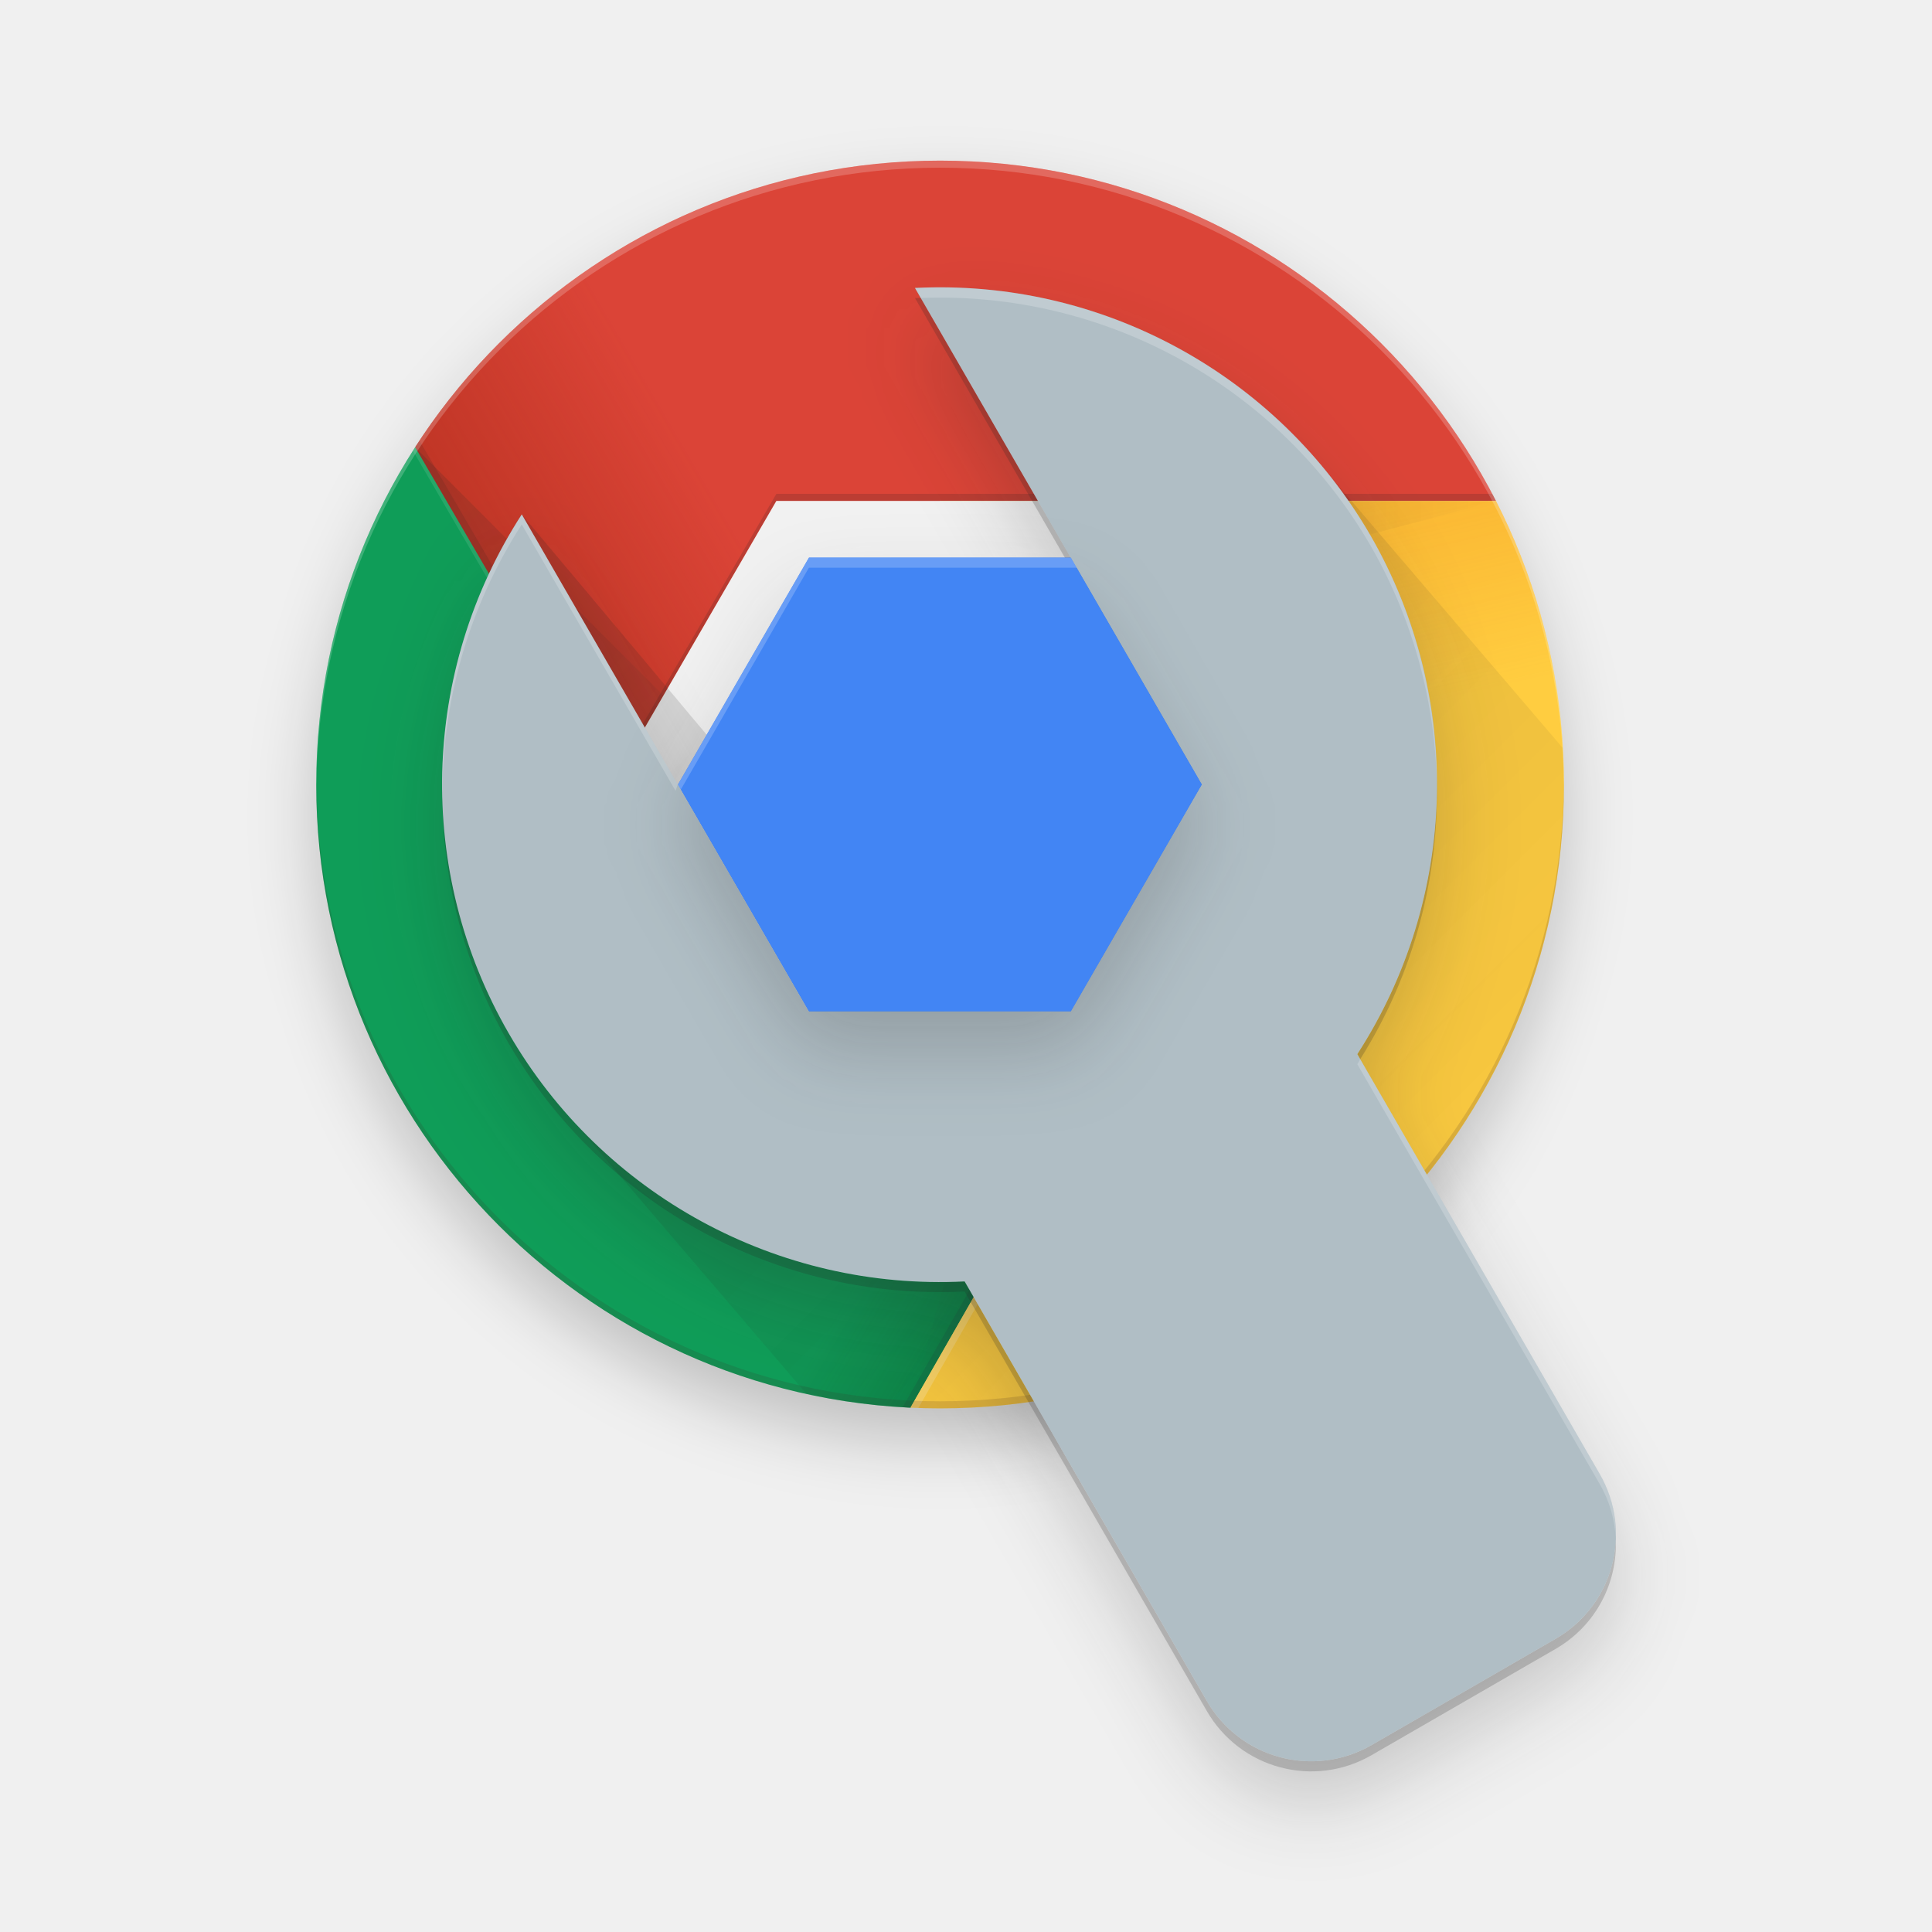
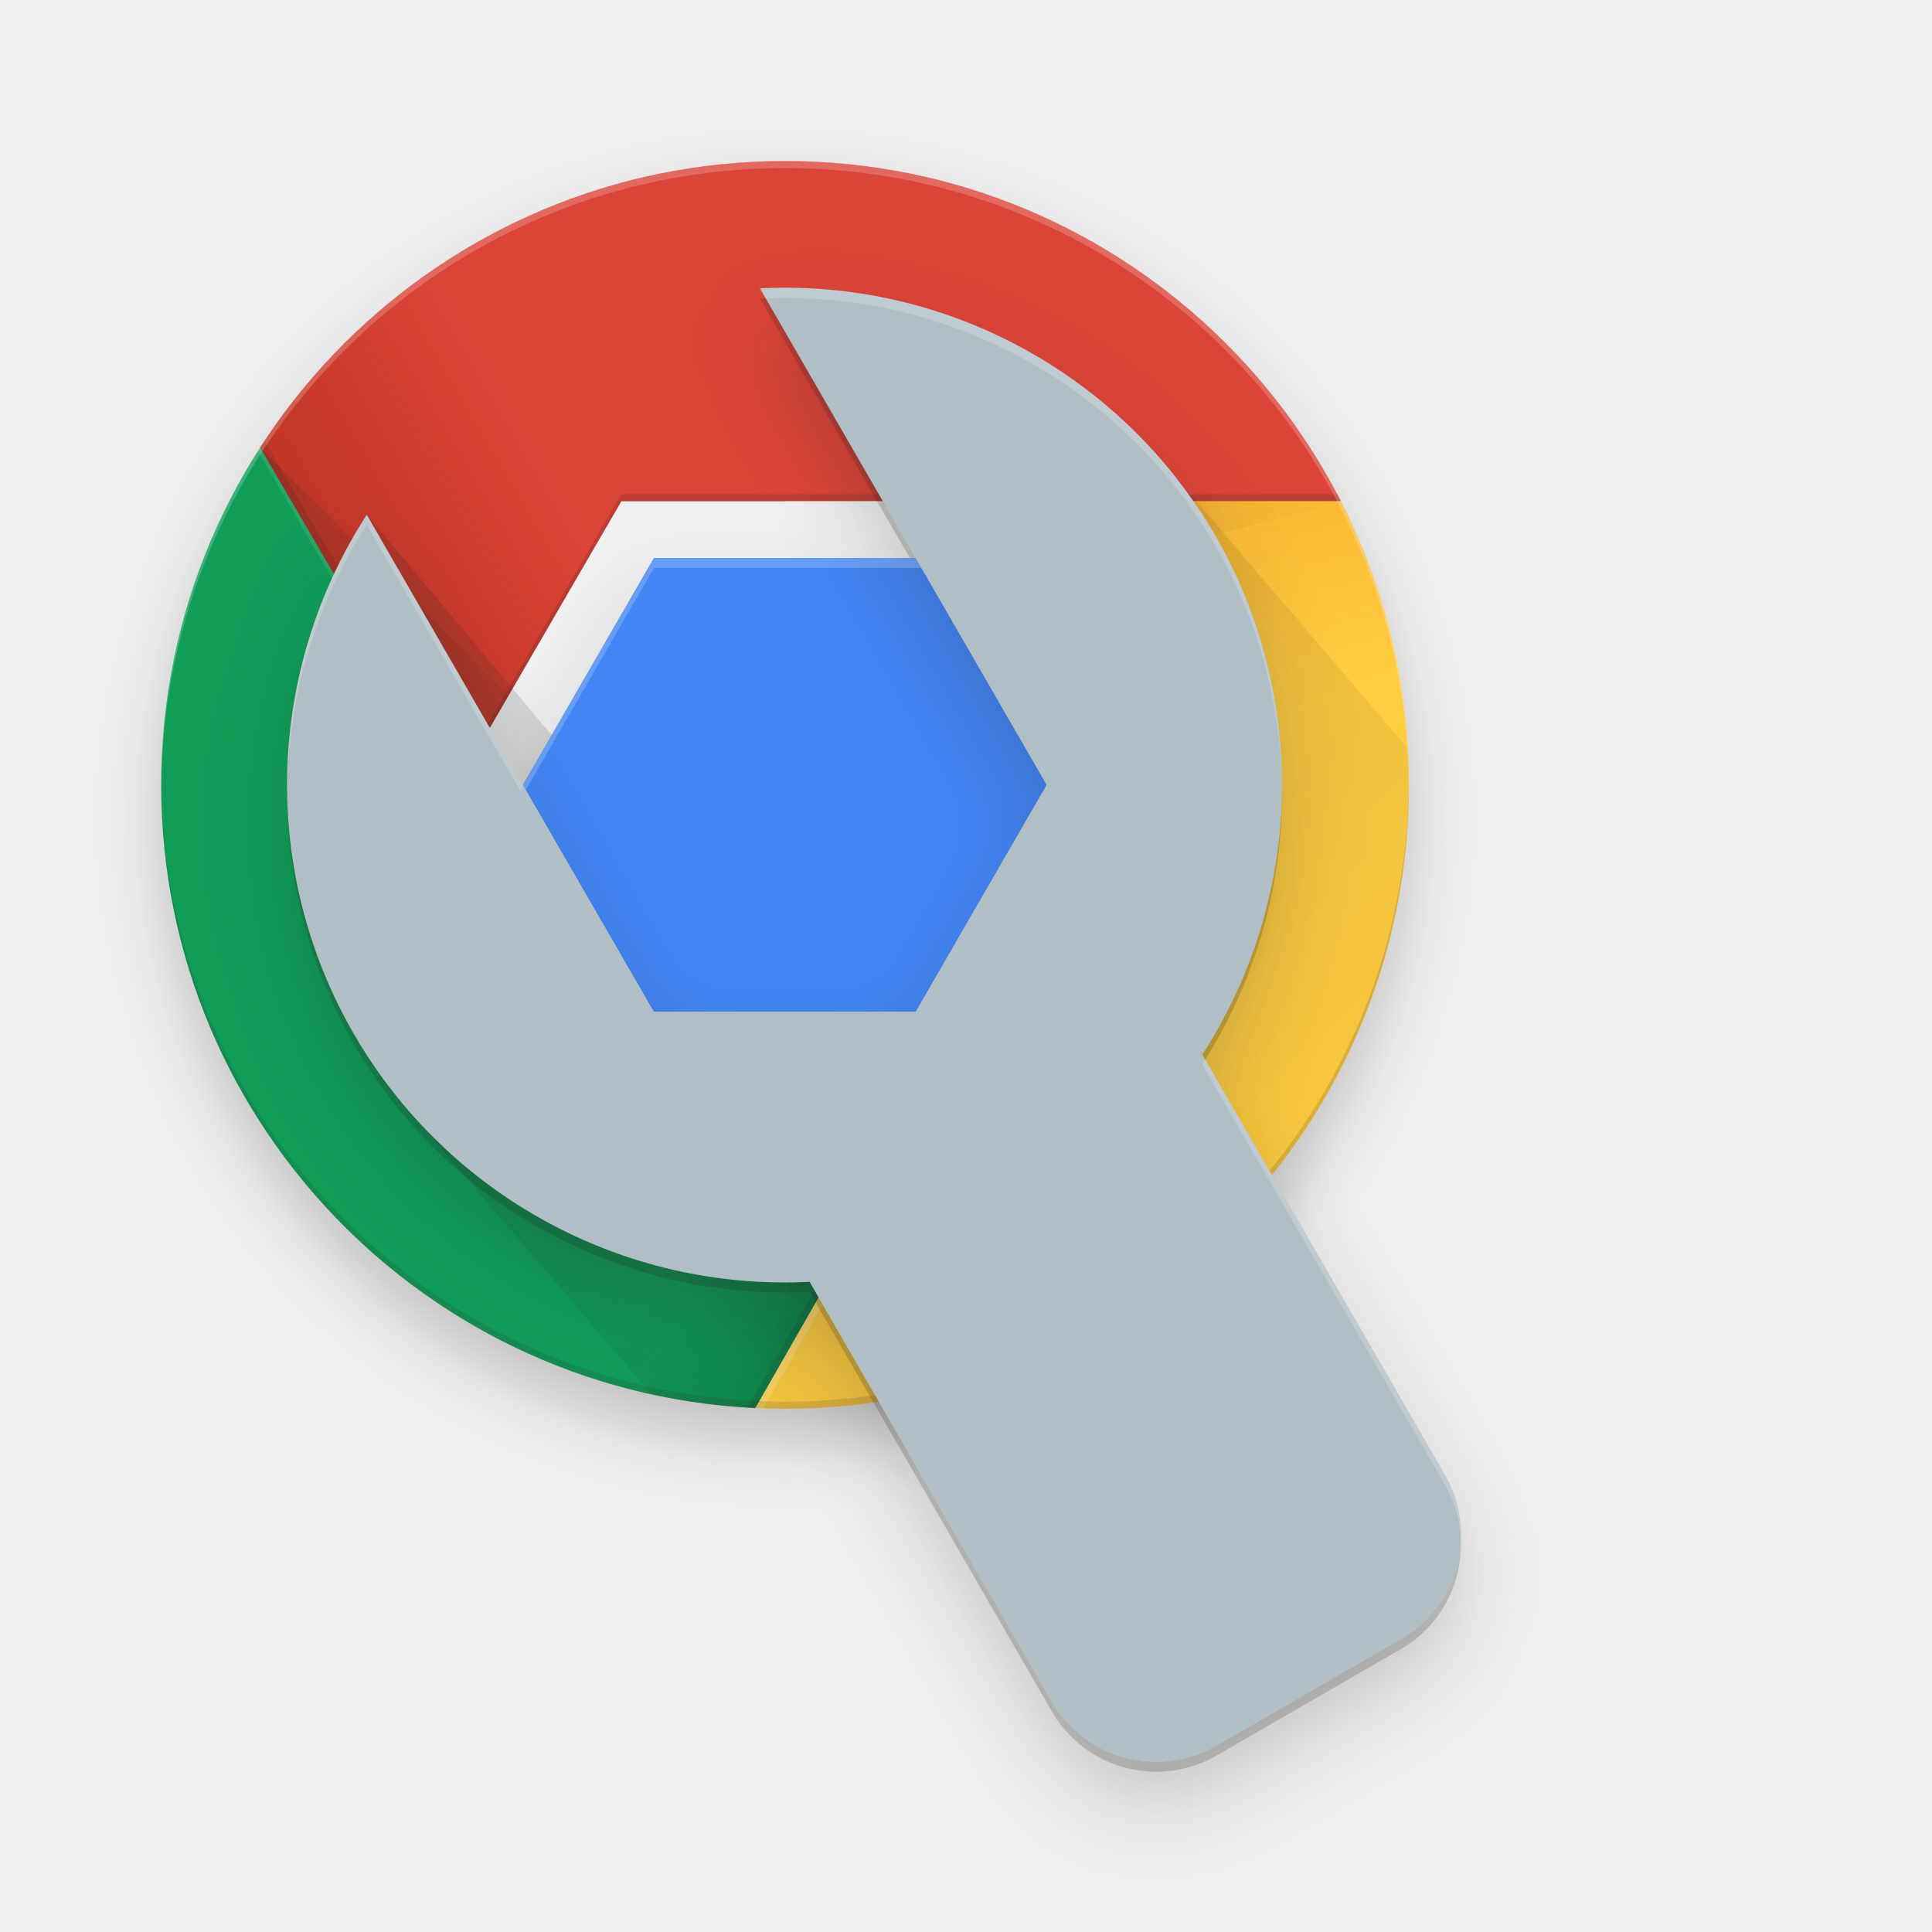
<svg xmlns="http://www.w3.org/2000/svg" xmlns:xlink="http://www.w3.org/1999/xlink" viewBox="1 1 192 192" id="svg3610" version="1.1" width="192" height="192">
  <defs id="defs3612">
    <linearGradient id="linearGradient8142">
      <stop style="stop-color:#212121;stop-opacity:0.2" offset="0" id="stop8144" />
      <stop style="stop-color:#212121;stop-opacity:0;" offset="1" id="stop8146" />
    </linearGradient>
    <circle r="88" cx="96" cy="96" id="a" />
    <linearGradient y2="44.354" x2="81.837" y1="75.021" x1="29.337" gradientUnits="userSpaceOnUse" id="linearGradient3751" xlink:href="#c" />
    <linearGradient y2="130.33" x2="52.538" y1="164.5" x1="110.87" gradientUnits="userSpaceOnUse" id="linearGradient3753" xlink:href="#d" />
    <linearGradient y2="114.13" x2="136.55" y1="49.804" x1="121.86" gradientUnits="userSpaceOnUse" id="linearGradient3755" xlink:href="#g" />
    <linearGradient y2="114.13" x2="136.55" y1="49.804" x1="121.86" gradientUnits="userSpaceOnUse" id="linearGradient3757" xlink:href="#g" />
    <linearGradient y2="44.354" x2="81.837" y1="75.021" x1="29.337" gradientUnits="userSpaceOnUse" id="linearGradient3759" xlink:href="#c" />
    <linearGradient y2="130.33" x2="52.538" y1="164.5" x1="110.87" gradientUnits="userSpaceOnUse" id="linearGradient3761" xlink:href="#d" />
    <clipPath id="b-1">
      <use y="0" x="0" style="overflow:visible" id="use3616-5" height="100%" xlink:href="#a" overflow="visible" width="100%" />
    </clipPath>
    <clipPath id="b-2">
      <use y="0" x="0" style="overflow:visible" id="use3616-0" height="100%" xlink:href="#a" overflow="visible" width="100%" />
    </clipPath>
    <filter style="color-interpolation-filters:sRGB;" id="filter6668">
      <feFlood flood-opacity="0.2" flood-color="rgb(33,33,33)" result="flood" id="feFlood6670" />
      <feComposite in="flood" in2="SourceGraphic" operator="in" result="composite1" id="feComposite6672" />
      <feGaussianBlur in="composite1" stdDeviation="4" result="blur" id="feGaussianBlur6674" />
      <feOffset dx="0" dy="4" result="offset" id="feOffset6676" />
      <feComposite in="SourceGraphic" in2="offset" operator="over" result="composite2" id="feComposite6678" />
    </filter>
    <filter style="color-interpolation-filters:sRGB;" id="filter6680" x="-0.5" y="-0.5" width="2" height="2">
      <feFlood flood-opacity="0.2" flood-color="rgb(33,33,33)" result="flood" id="feFlood6682" />
      <feComposite in="flood" in2="SourceGraphic" operator="in" result="composite1" id="feComposite6684" />
      <feGaussianBlur in="composite1" stdDeviation="4" result="blur" id="feGaussianBlur6686" />
      <feOffset dx="0" dy="4" result="offset" id="feOffset6688" />
      <feComposite in="SourceGraphic" in2="offset" operator="over" result="composite2" id="feComposite6690" />
    </filter>
    <filter id="filter7343" style="color-interpolation-filters:sRGB;">
      <feFlood id="feFlood7345" result="flood" flood-color="rgb(33,33,33)" flood-opacity="0.2" />
      <feComposite id="feComposite7347" result="composite1" operator="in" in2="SourceGraphic" in="flood" />
      <feGaussianBlur id="feGaussianBlur7349" result="blur" stdDeviation="4" in="composite1" />
      <feOffset id="feOffset7351" result="offset" dy="4" dx="0" />
      <feComposite id="feComposite7353" result="composite2" operator="over" in2="offset" in="SourceGraphic" />
    </filter>
    <filter id="filter7369" style="color-interpolation-filters:sRGB;">
      <feFlood id="feFlood7371" result="flood" flood-color="rgb(0,0,0)" flood-opacity="0.2" />
      <feComposite id="feComposite7373" result="composite1" operator="in" in2="SourceGraphic" in="flood" />
      <feGaussianBlur id="feGaussianBlur7375" result="blur" stdDeviation="4" in="composite1" />
      <feOffset id="feOffset7377" result="offset" dy="4" dx="0" />
      <feComposite id="feComposite7379" result="composite2" operator="over" in2="offset" in="SourceGraphic" />
    </filter>
-     <linearGradient xlink:href="#linearGradient8142" id="linearGradient8148" x1="28.536" y1="28.59" x2="140" y2="140" gradientUnits="userSpaceOnUse" gradientTransform="translate(18.93351,1)" />
+     <linearGradient xlink:href="#linearGradient8142" id="linearGradient8148" x1="28.536" y1="28.59" x2="140" y2="140" gradientUnits="userSpaceOnUse" />
    <filter style="color-interpolation-filters:sRGB;" id="filter8150">
      <feFlood flood-opacity="0.2" flood-color="rgb(0,0,0)" result="flood" id="feFlood8152" />
      <feComposite in="flood" in2="SourceGraphic" operator="in" result="composite1" id="feComposite8154" />
      <feGaussianBlur in="composite1" stdDeviation="4" result="blur" id="feGaussianBlur8156" />
      <feOffset dx="0" dy="4" result="offset" id="feOffset8158" />
      <feComposite in="SourceGraphic" in2="offset" operator="over" result="composite2" id="feComposite8160" />
    </filter>
  </defs>
  <clipPath id="b">
    <use y="0" x="0" style="overflow:visible" id="use3616" height="100%" xlink:href="#a" overflow="visible" width="100%" />
  </clipPath>
  <radialGradient r="84.078" gradientTransform="translate(-576,0)" cx="668.18" cy="55.948" gradientUnits="userSpaceOnUse" id="l">
    <stop id="stop3684" offset="0" stop-opacity=".2" stop-color="#3E2723" />
    <stop id="stop3686" offset="1" stop-opacity="0" stop-color="#3E2723" />
  </radialGradient>
  <radialGradient r="78.044" gradientTransform="translate(-576,0)" cx="597.88" cy="48.52" gradientUnits="userSpaceOnUse" id="p">
    <stop id="stop3705" offset="0" stop-opacity=".2" stop-color="#3E2723" />
    <stop id="stop3707" offset="1" stop-opacity="0" stop-color="#3E2723" />
  </radialGradient>
  <radialGradient r="87.87" gradientTransform="translate(-576,0)" cx="671.84" cy="96.138" gradientUnits="userSpaceOnUse" id="q">
    <stop id="stop3712" offset="0" stop-opacity=".2" stop-color="#263238" />
    <stop id="stop3714" offset="1" stop-opacity="0" stop-color="#263238" />
  </radialGradient>
+   <circle r="62" cy="79" cx="79" id="path7355" style="color:#000000;clip-rule:nonzero;display:inline;overflow:visible;visibility:visible;opacity:1;isolation:auto;mix-blend-mode:normal;color-interpolation:sRGB;color-interpolation-filters:linearRGB;solid-color:#000000;solid-opacity:1;fill:#212121;fill-opacity:0;fill-rule:evenodd;stroke:none;stroke-width:5.635;stroke-linecap:round;stroke-linejoin:round;stroke-miterlimit:4;stroke-dasharray:none;stroke-dashoffset:0;stroke-opacity:1;color-rendering:auto;image-rendering:auto;shape-rendering:auto;text-rendering:auto;enable-background:accumulate;filter:url(#filter7369)" />
+   <g transform="matrix(0.8157895,0,0,0.8157895,-1.8037,1.689856)" id="g5862" style="filter:url(#filter8150)">
+     <g transform="matrix(0.8636364,0,0,0.8636364,16.16591,11.85818)" clip-path="url(#b)" id="g3618">
+       <path d="m 21.97,8 0,108 39.39,0 34.64,-60 88,0 0,-48 z" id="path3620" style="fill:#db4437" />
+       <linearGradient id="c" y2="44.354" gradientUnits="userSpaceOnUse" y1="75.021" x2="81.837" x1="29.337">
+         <stop stop-color="#A52714" stop-opacity=".6" offset="0" id="stop3623" />
+         <stop stop-color="#A52714" stop-opacity="0" offset=".66" id="stop3625" />
+       </linearGradient>
+       <path d="m 21.97,8 0,108 39.39,0 34.64,-60 88,0 0,-48 z" id="path3627" style="fill:url(#linearGradient3751)" />
+     </g>
+     <path style="color:#000000;clip-rule:nonzero;display:inline;overflow:visible;visibility:visible;opacity:1;isolation:auto;mix-blend-mode:normal;color-interpolation:sRGB;color-interpolation-filters:linearRGB;solid-color:#000000;solid-opacity:1;fill:#3e2723;fill-opacity:0.2;fill-rule:evenodd;stroke:none;stroke-width:5.635;stroke-linecap:round;stroke-linejoin:round;stroke-miterlimit:4;stroke-dasharray:none;stroke-dashoffset:0;stroke-opacity:1;color-rendering:auto;image-rendering:auto;shape-rendering:auto;text-rendering:auto;enable-background:accumulate" d="m 79.13,59.358 -19.802,34.113 0.253,0.434 19.549,-33.683 19.945,0 19.945,0 47.764,0 -0.445,-0.864 -47.32,0 -19.945,0 z" id="path5053-6-81" />
+     <path clip-path="url(#b)" d="m 62.31,115.65 -39.83,-68.31 -0.58,1 39.54,67.8 z" transform="matrix(0.8636364,0,0,0.8636364,16.16591,11.85818)" id="path3629" style="fill:#3e2723;fill-opacity:0.15" />
+     <g transform="matrix(0.8636364,0,0,0.8636364,16.16591,11.85818)" clip-path="url(#b)" id="g3631">
+       <path d="m 8,184 83.77,0 38.88,-38.88 0,-29.12 -69.29,0 L 8,24.48 Z" id="path3633" style="fill:#0f9d58" />
+       <linearGradient id="d" y2="130.33" gradientUnits="userSpaceOnUse" y1="164.5" x2="52.538" x1="110.87">
+         <stop stop-color="#055524" stop-opacity=".4" offset="0" id="stop3636" />
+         <stop stop-color="#055524" stop-opacity="0" offset=".33" id="stop3638" />
+       </linearGradient>
+       <path d="m 8,184 83.77,0 38.88,-38.88 0,-29.12 -69.29,0 L 8,24.48 Z" id="path3640" style="fill:url(#linearGradient3753)" />
+     </g>
+     <path clip-path="url(#b)" d="m 129.84,117.33 -0.83,-0.48 -38.39,67.15 1.15,0 38.1,-66.64 z" transform="matrix(0.8636364,0,0,0.8636364,16.16591,11.85818)" id="path3642" style="fill:#263238;fill-opacity:0.15" />
+     <g transform="matrix(0.8636364,0,0,0.8636364,16.16591,11.85818)" clip-path="url(#b)" id="g3644">
+       <defs id="defs3646">
+         <path id="e" d="m 8,184 83.77,0 38.88,-38.88 0,-29.12 -69.29,0 L 8,24.48 Z" />
+       </defs>
+       <clipPath id="f">
+         <use width="100%" overflow="visible" xlink:href="#e" height="100%" id="use3650" style="overflow:visible" x="0" y="0" />
+       </clipPath>
+       <g clip-path="url(#f)" id="g3652">
+         <path d="m 96,56 34.65,60 -38.88,68 92.23,0 0,-128 z" id="path3654" style="fill:#ffcd40" />
+         <linearGradient id="g" y2="114.13" gradientUnits="userSpaceOnUse" y1="49.804" x2="136.55" x1="121.86">
+           <stop stop-color="#EA6100" stop-opacity=".3" offset="0" id="stop3657" />
+           <stop stop-color="#EA6100" stop-opacity="0" offset=".66" id="stop3659" />
+         </linearGradient>
+         <path d="m 96,56 34.65,60 -38.88,68 92.23,0 0,-128 z" id="path3661" style="fill:url(#linearGradient3755)" />
+       </g>
+     </g>
+     <g transform="matrix(0.8636364,0,0,0.8636364,16.16591,11.85818)" clip-path="url(#b)" id="g3663">
+       <path d="m 96,56 34.65,60 -38.88,68 92.23,0 0,-128 z" id="path3665" style="fill:#ffcd40" />
+       <path d="m 96,56 34.65,60 -38.88,68 92.23,0 0,-128 z" id="path3667" style="fill:url(#linearGradient3757)" />
+     </g>
+     <g transform="matrix(0.8636364,0,0,0.8636364,16.16591,11.85818)" clip-path="url(#b)" id="g3669">
+       <defs id="defs3671">
+         <path id="i" d="m 96,56 34.65,60 -38.88,68 92.23,0 0,-128 z" />
+       </defs>
+       <clipPath id="j">
+         <use width="100%" overflow="visible" xlink:href="#i" height="100%" id="use3675" style="overflow:visible" x="0" y="0" />
+       </clipPath>
+       <g clip-path="url(#j)" id="g3677">
+         <path d="m 21.97,8 0,108 39.39,0 34.64,-60 88,0 0,-48 z" id="path3679" style="fill:#db4437" />
+         <path d="m 21.97,8 0,108 39.39,0 34.64,-60 88,0 0,-48 z" id="path3681" style="fill:url(#linearGradient3759)" />
+       </g>
+     </g>
+     <path clip-path="url(#b)" d="M 96,56 96,76.95 174.4,56 Z" transform="matrix(0.8636364,0,0,0.8636364,16.16591,11.85818)" id="path3688" style="fill:url(#l)" />
+     <g transform="matrix(0.8636364,0,0,0.8636364,16.16591,11.85818)" clip-path="url(#b)" id="g3690">
+       <defs id="defs3692">
+         <path id="m" d="m 21.97,8 0,40.34 L 61.36,116 96,56 l 88,0 0,-48 z" />
+       </defs>
+       <clipPath id="n">
+         <use width="100%" overflow="visible" xlink:href="#m" height="100%" id="use3696" style="overflow:visible" x="0" y="0" />
+       </clipPath>
+       <g clip-path="url(#n)" id="g3698">
+         <path d="m 8,184 83.77,0 38.88,-38.88 0,-29.12 -69.29,0 L 8,24.48 Z" id="path3700" style="fill:#0f9d58" />
+         <path d="m 8,184 83.77,0 38.88,-38.88 0,-29.12 -69.29,0 L 8,24.48 Z" id="path3702" style="fill:url(#linearGradient3761)" />
+       </g>
+     </g>
+     <path clip-path="url(#b)" d="M 21.97,48.45 79.22,105.69 61.36,116 Z" transform="matrix(0.8636364,0,0,0.8636364,16.16591,11.85818)" id="path3709" style="fill:url(#p)" />
+     <path clip-path="url(#b)" d="m 91.83,183.89 20.96,-78.2 17.86,10.31 z" transform="matrix(0.8636364,0,0,0.8636364,16.16591,11.85818)" id="path3716" style="fill:url(#q)" />
+     <path style="color:#000000;clip-rule:nonzero;display:inline;overflow:visible;visibility:visible;opacity:1;isolation:auto;mix-blend-mode:normal;color-interpolation:sRGB;color-interpolation-filters:linearRGB;solid-color:#000000;solid-opacity:1;fill:#f1f1f1;fill-opacity:1;fill-rule:evenodd;stroke:none;stroke-width:5.635;stroke-linecap:round;stroke-linejoin:round;stroke-miterlimit:4;stroke-dasharray:none;stroke-dashoffset:0;stroke-opacity:1;color-rendering:auto;image-rendering:auto;shape-rendering:auto;text-rendering:auto;enable-background:accumulate" d="m 119.02,129.313 -39.89,0 -20.049,-34.545 20.049,-34.545 39.89,2e-6 19.945,34.545 z" id="path5053-6" />
+     <g transform="matrix(0.8636364,0,0,0.8636364,16.16591,11.85818)" clip-path="url(#b)" id="g3718">
+       <path style="color:#000000;clip-rule:nonzero;display:inline;overflow:visible;visibility:visible;opacity:1;isolation:auto;mix-blend-mode:normal;color-interpolation:sRGB;color-interpolation-filters:linearRGB;solid-color:#000000;solid-opacity:1;fill:#4285f4;fill-opacity:1;fill-rule:evenodd;stroke:none;stroke-width:5.635;stroke-linecap:round;stroke-linejoin:round;stroke-miterlimit:4;stroke-dasharray:none;stroke-dashoffset:0;stroke-opacity:1;color-rendering:auto;image-rendering:auto;shape-rendering:auto;text-rendering:auto;enable-background:accumulate" id="path5053" d="m 114.475,128 -36.95,0 -18.475,-32 18.475,-32 36.95,2e-6 18.475,32 z" />
+     </g>
+     <g transform="matrix(0.8636364,0,0,0.8636364,16.14,11.85818)" clip-path="url(#b)" id="g3724">
+       <path style="fill:#ffffff;fill-opacity:0.1" d="m 7.971,24.48 0,1 L 54.498,105.283 72.906,137 l 46.188,0 23.094,-40 -0.289,-0.5 -22.805,39.5 -46.188,0 -11.523,-19.855 c -0.006,-0.057 -0.01,-0.121 -0.023,-0.145 l -0.039,0 -4.756,-8.16 L 49.982,96.5 c 0,0 -41.982,-72.02 -42.012,-72.02 z" transform="translate(0.0299985,3.66e-6)" id="path3728" />
+       <path d="m 131,117.33 c 3.4,-5.88 5.37,-12.68 5.37,-19.96 0,-4.22 -0.66,-8.28 -1.87,-12.09 0.95,3.42 1.5,7.01 1.5,10.73 0,7.28 -1.97,14.08 -5.37,19.96 l 0.02,0.04 -38.88,68 1.16,0 38.09,-66.64 -0.02,-0.04 z" id="path3732" style="fill:#ffffff;fill-opacity:0.2" />
+     </g>
+     <g transform="matrix(0.8636364,0,0,0.8636364,16.16591,11.85818)" clip-path="url(#b)" id="g3734">
+       <path d="m 96,9 c 48.43,0 87.72,39.13 87.99,87.5 0,-0.17 0.01,-0.33 0.01,-0.5 C 184,47.4 144.6,8 96,8 47.4,8 8,47.4 8,96 8,96.17 8.01,96.33 8.01,96.5 8.28,48.13 47.57,9 96,9 Z" id="path3736" style="fill:#ffffff;fill-opacity:0.2" />
+       <path d="m 96,183 c 48.43,0 87.72,-39.13 87.99,-87.5 0,0.17 0.01,0.33 0.01,0.5 0,48.6 -39.4,88 -88,88 C 47.4,184 8,144.6 8,96 8,95.83 8.01,95.67 8.01,95.5 8.28,143.87 47.57,183 96,183 Z" id="path3738" style="fill:#3e2723;fill-opacity:0.15" />
+     </g>
+   </g>
  <g id="layer2">
-     <g id="g3518" transform="translate(-2.528366,-0.03756339)">
-       <circle style="color:#000000;clip-rule:nonzero;display:inline;overflow:visible;visibility:visible;opacity:1;isolation:auto;mix-blend-mode:normal;color-interpolation:sRGB;color-interpolation-filters:linearRGB;solid-color:#000000;solid-opacity:1;fill:#212121;fill-opacity:0;fill-rule:evenodd;stroke:none;stroke-width:5.635;stroke-linecap:round;stroke-linejoin:round;stroke-miterlimit:4;stroke-dasharray:none;stroke-dashoffset:0;stroke-opacity:1;filter:url(#filter7369);color-rendering:auto;image-rendering:auto;shape-rendering:auto;text-rendering:auto;enable-background:accumulate" id="path7355" cx="96.934" cy="79" r="62" />
-       <g style="filter:url(#filter8150)" id="g5862" transform="matrix(0.8157895,0,0,0.8157895,16.12981,1.689856)">
-         <g id="g3618" clip-path="url(#b)" transform="matrix(0.8636364,0,0,0.8636364,16.16591,11.85818)">
-           <path style="fill:#db4437" id="path3620" d="m 21.97,8 0,108 39.39,0 34.64,-60 88,0 0,-48 z" />
-           <linearGradient x1="29.337" x2="81.837" y1="75.021" gradientUnits="userSpaceOnUse" y2="44.354" id="c">
-             <stop id="stop3623" offset="0" stop-opacity=".6" stop-color="#A52714" />
-             <stop id="stop3625" offset=".66" stop-opacity="0" stop-color="#A52714" />
-           </linearGradient>
-           <path style="fill:url(#linearGradient3751)" id="path3627" d="m 21.97,8 0,108 39.39,0 34.64,-60 88,0 0,-48 z" />
-         </g>
-         <path id="path5053-6-81" d="m 79.13,59.358 -19.802,34.113 0.253,0.434 19.549,-33.683 19.945,0 19.945,0 47.764,0 -0.445,-0.864 -47.32,0 -19.945,0 z" style="color:#000000;clip-rule:nonzero;display:inline;overflow:visible;visibility:visible;opacity:1;isolation:auto;mix-blend-mode:normal;color-interpolation:sRGB;color-interpolation-filters:linearRGB;solid-color:#000000;solid-opacity:1;fill:#3e2723;fill-opacity:0.2;fill-rule:evenodd;stroke:none;stroke-width:5.635;stroke-linecap:round;stroke-linejoin:round;stroke-miterlimit:4;stroke-dasharray:none;stroke-dashoffset:0;stroke-opacity:1;color-rendering:auto;image-rendering:auto;shape-rendering:auto;text-rendering:auto;enable-background:accumulate" />
-         <path style="fill:#3e2723;fill-opacity:0.15" id="path3629" transform="matrix(0.8636364,0,0,0.8636364,16.16591,11.85818)" d="m 62.31,115.65 -39.83,-68.31 -0.58,1 39.54,67.8 z" clip-path="url(#b)" />
-         <g id="g3631" clip-path="url(#b)" transform="matrix(0.8636364,0,0,0.8636364,16.16591,11.85818)">
-           <path style="fill:#0f9d58" id="path3633" d="m 8,184 83.77,0 38.88,-38.88 0,-29.12 -69.29,0 L 8,24.48 Z" />
-           <linearGradient x1="110.87" x2="52.538" y1="164.5" gradientUnits="userSpaceOnUse" y2="130.33" id="d">
-             <stop id="stop3636" offset="0" stop-opacity=".4" stop-color="#055524" />
-             <stop id="stop3638" offset=".33" stop-opacity="0" stop-color="#055524" />
-           </linearGradient>
-           <path style="fill:url(#linearGradient3753)" id="path3640" d="m 8,184 83.77,0 38.88,-38.88 0,-29.12 -69.29,0 L 8,24.48 Z" />
-         </g>
-         <path style="fill:#263238;fill-opacity:0.15" id="path3642" transform="matrix(0.8636364,0,0,0.8636364,16.16591,11.85818)" d="m 129.84,117.33 -0.83,-0.48 -38.39,67.15 1.15,0 38.1,-66.64 z" clip-path="url(#b)" />
-         <g id="g3644" clip-path="url(#b)" transform="matrix(0.8636364,0,0,0.8636364,16.16591,11.85818)">
-           <defs id="defs3646">
-             <path d="m 8,184 83.77,0 38.88,-38.88 0,-29.12 -69.29,0 L 8,24.48 Z" id="e" />
-           </defs>
-           <clipPath id="f">
-             <use y="0" x="0" style="overflow:visible" id="use3650" height="100%" xlink:href="#e" overflow="visible" width="100%" />
-           </clipPath>
-           <g id="g3652" clip-path="url(#f)">
-             <path style="fill:#ffcd40" id="path3654" d="m 96,56 34.65,60 -38.88,68 92.23,0 0,-128 z" />
-             <linearGradient x1="121.86" x2="136.55" y1="49.804" gradientUnits="userSpaceOnUse" y2="114.13" id="g">
-               <stop id="stop3657" offset="0" stop-opacity=".3" stop-color="#EA6100" />
-               <stop id="stop3659" offset=".66" stop-opacity="0" stop-color="#EA6100" />
-             </linearGradient>
-             <path style="fill:url(#linearGradient3755)" id="path3661" d="m 96,56 34.65,60 -38.88,68 92.23,0 0,-128 z" />
-           </g>
-         </g>
-         <g id="g3663" clip-path="url(#b)" transform="matrix(0.8636364,0,0,0.8636364,16.16591,11.85818)">
-           <path style="fill:#ffcd40" id="path3665" d="m 96,56 34.65,60 -38.88,68 92.23,0 0,-128 z" />
-           <path style="fill:url(#linearGradient3757)" id="path3667" d="m 96,56 34.65,60 -38.88,68 92.23,0 0,-128 z" />
-         </g>
-         <g id="g3669" clip-path="url(#b)" transform="matrix(0.8636364,0,0,0.8636364,16.16591,11.85818)">
-           <defs id="defs3671">
-             <path d="m 96,56 34.65,60 -38.88,68 92.23,0 0,-128 z" id="i" />
-           </defs>
-           <clipPath id="j">
-             <use y="0" x="0" style="overflow:visible" id="use3675" height="100%" xlink:href="#i" overflow="visible" width="100%" />
-           </clipPath>
-           <g id="g3677" clip-path="url(#j)">
-             <path style="fill:#db4437" id="path3679" d="m 21.97,8 0,108 39.39,0 34.64,-60 88,0 0,-48 z" />
-             <path style="fill:url(#linearGradient3759)" id="path3681" d="m 21.97,8 0,108 39.39,0 34.64,-60 88,0 0,-48 z" />
-           </g>
-         </g>
-         <path style="fill:url(#l)" id="path3688" transform="matrix(0.8636364,0,0,0.8636364,16.16591,11.85818)" d="M 96,56 96,76.95 174.4,56 Z" clip-path="url(#b)" />
-         <g id="g3690" clip-path="url(#b)" transform="matrix(0.8636364,0,0,0.8636364,16.16591,11.85818)">
-           <defs id="defs3692">
-             <path d="m 21.97,8 0,40.34 L 61.36,116 96,56 l 88,0 0,-48 z" id="m" />
-           </defs>
-           <clipPath id="n">
-             <use y="0" x="0" style="overflow:visible" id="use3696" height="100%" xlink:href="#m" overflow="visible" width="100%" />
-           </clipPath>
-           <g id="g3698" clip-path="url(#n)">
-             <path style="fill:#0f9d58" id="path3700" d="m 8,184 83.77,0 38.88,-38.88 0,-29.12 -69.29,0 L 8,24.48 Z" />
-             <path style="fill:url(#linearGradient3761)" id="path3702" d="m 8,184 83.77,0 38.88,-38.88 0,-29.12 -69.29,0 L 8,24.48 Z" />
-           </g>
-         </g>
-         <path style="fill:url(#p)" id="path3709" transform="matrix(0.8636364,0,0,0.8636364,16.16591,11.85818)" d="M 21.97,48.45 79.22,105.69 61.36,116 Z" clip-path="url(#b)" />
-         <path style="fill:url(#q)" id="path3716" transform="matrix(0.8636364,0,0,0.8636364,16.16591,11.85818)" d="m 91.83,183.89 20.96,-78.2 17.86,10.31 z" clip-path="url(#b)" />
-         <path id="path5053-6" d="m 119.02,129.313 -39.89,0 -20.049,-34.545 20.049,-34.545 39.89,2e-6 19.945,34.545 z" style="color:#000000;clip-rule:nonzero;display:inline;overflow:visible;visibility:visible;opacity:1;isolation:auto;mix-blend-mode:normal;color-interpolation:sRGB;color-interpolation-filters:linearRGB;solid-color:#000000;solid-opacity:1;fill:#f1f1f1;fill-opacity:1;fill-rule:evenodd;stroke:none;stroke-width:5.635;stroke-linecap:round;stroke-linejoin:round;stroke-miterlimit:4;stroke-dasharray:none;stroke-dashoffset:0;stroke-opacity:1;color-rendering:auto;image-rendering:auto;shape-rendering:auto;text-rendering:auto;enable-background:accumulate" />
-         <g id="g3718" clip-path="url(#b)" transform="matrix(0.8636364,0,0,0.8636364,16.16591,11.85818)">
-           <path d="m 114.475,128 -36.95,0 -18.475,-32 18.475,-32 36.95,2e-6 18.475,32 z" id="path5053" style="color:#000000;clip-rule:nonzero;display:inline;overflow:visible;visibility:visible;opacity:1;isolation:auto;mix-blend-mode:normal;color-interpolation:sRGB;color-interpolation-filters:linearRGB;solid-color:#000000;solid-opacity:1;fill:#4285f4;fill-opacity:1;fill-rule:evenodd;stroke:none;stroke-width:5.635;stroke-linecap:round;stroke-linejoin:round;stroke-miterlimit:4;stroke-dasharray:none;stroke-dashoffset:0;stroke-opacity:1;color-rendering:auto;image-rendering:auto;shape-rendering:auto;text-rendering:auto;enable-background:accumulate" />
-         </g>
-         <g id="g3724" clip-path="url(#b)" transform="matrix(0.8636364,0,0,0.8636364,16.14,11.85818)">
-           <path id="path3728" transform="translate(0.0299985,3.66e-6)" d="m 7.971,24.48 0,1 L 54.498,105.283 72.906,137 l 46.188,0 23.094,-40 -0.289,-0.5 -22.805,39.5 -46.188,0 -11.523,-19.855 c -0.006,-0.057 -0.01,-0.121 -0.023,-0.145 l -0.039,0 -4.756,-8.16 L 49.982,96.5 c 0,0 -41.982,-72.02 -42.012,-72.02 z" style="fill:#ffffff;fill-opacity:0.1" />
-           <path style="fill:#ffffff;fill-opacity:0.2" id="path3732" d="m 131,117.33 c 3.4,-5.88 5.37,-12.68 5.37,-19.96 0,-4.22 -0.66,-8.28 -1.87,-12.09 0.95,3.42 1.5,7.01 1.5,10.73 0,7.28 -1.97,14.08 -5.37,19.96 l 0.02,0.04 -38.88,68 1.16,0 38.09,-66.64 -0.02,-0.04 z" />
-         </g>
-         <g id="g3734" clip-path="url(#b)" transform="matrix(0.8636364,0,0,0.8636364,16.16591,11.85818)">
-           <path style="fill:#ffffff;fill-opacity:0.2" id="path3736" d="m 96,9 c 48.43,0 87.72,39.13 87.99,87.5 0,-0.17 0.01,-0.33 0.01,-0.5 C 184,47.4 144.6,8 96,8 47.4,8 8,47.4 8,96 8,96.17 8.01,96.33 8.01,96.5 8.28,48.13 47.57,9 96,9 Z" />
-           <path style="fill:#3e2723;fill-opacity:0.15" id="path3738" d="m 96,183 c 48.43,0 87.72,-39.13 87.99,-87.5 0,0.17 0.01,0.33 0.01,0.5 0,48.6 -39.4,88 -88,88 C 47.4,184 8,144.6 8,96 8,95.83 8.01,95.67 8.01,95.5 8.28,143.87 47.57,183 96,183 Z" />
-         </g>
-       </g>
-       <path style="color:#000000;clip-rule:nonzero;display:inline;overflow:visible;visibility:visible;opacity:0.2;isolation:auto;mix-blend-mode:normal;color-interpolation:sRGB;color-interpolation-filters:linearRGB;solid-color:#000000;solid-opacity:1;fill:#212121;fill-opacity:1;fill-rule:evenodd;stroke:none;stroke-width:5.635;stroke-linecap:round;stroke-linejoin:round;stroke-miterlimit:4;stroke-dasharray:none;stroke-dashoffset:0;stroke-opacity:1;color-rendering:auto;image-rendering:auto;shape-rendering:auto;text-rendering:auto;enable-background:accumulate" d="m 95.031,30.65 a 49.455,49.455 0 0 0 -0.576,0.002 l 2.244,3.887 4.41,7.639 4.41,7.637 4.41,7.639 L 122.656,79.5 122.945,79 109.93,56.455 l -4.41,-7.639 -4.41,-7.639 -4.41,-7.639 -1.668,-2.889 z m 51.271,47.768 a 49.455,49.455 0 0 1 -7.885,27.379 l 0.289,0.5 a 49.455,49.455 0 0 0 7.596,-27.879 z m -98.809,2.121 a 49.455,49.455 0 0 0 6.59,24.189 49.455,49.455 0 0 0 45.307,24.656 l 24.064,41.68 c 3.324,5.757 10.635,7.717 16.393,4.393 l 18.266,-10.547 c 4.028,-2.325 6.187,-6.601 5.988,-10.932 -0.151,3.979 -2.271,7.786 -5.988,9.932 l -18.266,10.547 c -5.757,3.324 -13.069,1.365 -16.393,-4.393 L 99.391,128.385 A 49.455,49.455 0 0 1 54.084,103.729 49.455,49.455 0 0 1 47.494,80.539 Z" id="path6410-7" />
-       <path id="path7608" d="m 96.187,29.596 c -0.576,0.009 -1.154,0.028 -1.732,0.057 l 2.244,3.887 4.41,7.639 0,0.002 4.41,7.637 4.41,7.639 L 122.945,79 c -0.051,0.088 -13.018,22.547 -13.018,22.547 l -12.521,-0.002 c -0.147,-0.255 -0.441,-0.764 -0.441,-0.764 -0.115,0.177 -0.222,0.357 -0.334,0.535 l -41.25,-49.158 C 45.307,67.743 44.807,87.657 54.084,103.729 c 1.801,3.118 3.914,5.984 6.281,8.58 l 23.266,27.203 A 62,62 0 0 0 96.934,141 62,62 0 0 0 158.934,79 62,62 0 0 0 158.803,75.336 L 135.459,48.041 C 125.978,36.259 111.52,29.361 96.187,29.596 Z" style="color:#000000;clip-rule:nonzero;display:inline;overflow:visible;visibility:visible;opacity:1;isolation:auto;mix-blend-mode:normal;color-interpolation:sRGB;color-interpolation-filters:linearRGB;solid-color:#000000;solid-opacity:1;fill:url(#linearGradient8148);fill-opacity:1;fill-rule:evenodd;stroke:none;stroke-width:5.635;stroke-linecap:round;stroke-linejoin:round;stroke-miterlimit:4;stroke-dasharray:none;stroke-dashoffset:0;stroke-opacity:1;color-rendering:auto;image-rendering:auto;shape-rendering:auto;text-rendering:auto;enable-background:accumulate" />
-       <path id="path6410" d="m 55.381,52.158 a 49.455,49.455 0 0 0 -1.297,51.569 49.455,49.455 0 0 0 45.307,24.658 l 24.063,41.679 c 3.324,5.757 10.635,7.716 16.392,4.392 l 18.266,-10.546 c 5.757,-3.324 7.716,-10.635 4.392,-16.392 L 138.417,105.797 A 49.455,49.455 0 0 0 139.741,54.274 49.455,49.455 0 0 0 94.455,29.653 l 2.244,3.887 4.41,7.639 4.409,7.637 4.41,7.639 13.017,22.545 -13.017,22.547 -26.033,-0.001 -4.41,-7.639 -4.409,-7.637 -4.197,-7.27 -0.213,-0.369 -4.197,-7.27 -0.213,-0.369 -4.196,-7.268 -0.213,-0.369 -4.197,-7.27 -0.213,-0.369 -2.055,-3.559 z" style="color:#000000;clip-rule:nonzero;display:inline;overflow:visible;visibility:visible;opacity:1;isolation:auto;mix-blend-mode:normal;color-interpolation:sRGB;color-interpolation-filters:linearRGB;solid-color:#000000;solid-opacity:1;fill:#b0bec5;fill-opacity:1;fill-rule:evenodd;stroke:none;stroke-width:5.635;stroke-linecap:round;stroke-linejoin:round;stroke-miterlimit:4;stroke-dasharray:none;stroke-dashoffset:0;stroke-opacity:1;filter:url(#filter6668);color-rendering:auto;image-rendering:auto;shape-rendering:auto;text-rendering:auto;enable-background:accumulate" />
-       <path style="color:#000000;clip-rule:nonzero;display:inline;overflow:visible;visibility:visible;opacity:1;isolation:auto;mix-blend-mode:normal;color-interpolation:sRGB;color-interpolation-filters:linearRGB;solid-color:#000000;solid-opacity:1;fill:#4285f4;fill-opacity:1;fill-rule:evenodd;stroke:none;stroke-width:5.635;stroke-linecap:round;stroke-linejoin:round;stroke-miterlimit:4;stroke-dasharray:none;stroke-dashoffset:0;stroke-opacity:1;filter:url(#filter6680);color-rendering:auto;image-rendering:auto;shape-rendering:auto;text-rendering:auto;enable-background:accumulate" id="path5053-9" d="m 109.95,101.545 -26.033,0 -13.017,-22.545 13.017,-22.545 26.033,10e-7 13.017,22.545 z" />
-       <path style="color:#000000;clip-rule:nonzero;display:inline;overflow:visible;visibility:visible;opacity:0.2;isolation:auto;mix-blend-mode:normal;color-interpolation:sRGB;color-interpolation-filters:linearRGB;solid-color:#000000;solid-opacity:1;fill:#ffffff;fill-opacity:1;fill-rule:evenodd;stroke:none;stroke-width:5.635;stroke-linecap:round;stroke-linejoin:round;stroke-miterlimit:4;stroke-dasharray:none;stroke-dashoffset:0;stroke-opacity:1;color-rendering:auto;image-rendering:auto;shape-rendering:auto;text-rendering:auto;enable-background:accumulate" d="m 99.221,29.643 c -1.588,-0.073 -3.178,-0.07 -4.766,0.01 l 0.576,0.998 c 18.314,-0.711 35.52,8.765 44.709,24.623 4.059,7.057 6.313,15.007 6.562,23.145 -0.082,-8.478 -2.342,-16.792 -6.562,-24.145 C 131.307,39.702 116.039,30.421 99.221,29.643 Z M 55.381,52.159 c -5.451,8.44 -8.202,18.339 -7.887,28.381 -0.114,-9.703 2.628,-19.225 7.887,-27.381 l 2.055,3.559 0.213,0.369 4.197,7.27 0.213,0.369 4.197,7.268 0.213,0.369 4.197,7.27 0.213,-0.631 -0.213,-0.369 -4.197,-7.27 -0.213,-0.369 -4.197,-7.268 -0.213,-0.369 -4.197,-7.27 -0.213,-0.369 z m 83.326,54.139 c -0.095,0.167 -0.192,0.334 -0.289,0.5 l 24.088,41.723 c 0.999,1.73 1.51,3.599 1.596,5.459 0.083,-2.184 -0.418,-4.419 -1.596,-6.459 z" id="path6410-0" />
-       <path style="color:#000000;clip-rule:nonzero;display:inline;overflow:visible;visibility:visible;opacity:0.2;isolation:auto;mix-blend-mode:normal;color-interpolation:sRGB;color-interpolation-filters:linearRGB;solid-color:#000000;solid-opacity:1;fill:#ffffff;fill-opacity:1;fill-rule:evenodd;stroke:none;stroke-width:5.635;stroke-linecap:round;stroke-linejoin:round;stroke-miterlimit:4;stroke-dasharray:none;stroke-dashoffset:0;stroke-opacity:1;color-rendering:auto;image-rendering:auto;shape-rendering:auto;text-rendering:auto;enable-background:accumulate" d="M 83.916,56.453 70.9,79 l 0.289,0.5 12.727,-22.045 26.633,0 -0.597,-1.002 z" id="path5053-9-6" />
-     </g>
-     <rect style="color:#000000;clip-rule:nonzero;display:inline;overflow:visible;visibility:visible;opacity:0.2;isolation:auto;mix-blend-mode:normal;color-interpolation:sRGB;color-interpolation-filters:linearRGB;solid-color:#000000;solid-opacity:1;fill:#212121;fill-opacity:0;fill-rule:evenodd;stroke:none;stroke-width:5.635;stroke-linecap:round;stroke-linejoin:round;stroke-miterlimit:4;stroke-dasharray:none;stroke-dashoffset:0;stroke-opacity:1;color-rendering:auto;image-rendering:auto;shape-rendering:auto;text-rendering:auto;enable-background:accumulate" id="rect3585" width="192" height="192" x="1" y="1" rx="12" ry="18.387" />
+     <path id="path6410-7" transform="translate(1,1)" d="M 76.098 29.65 A 49.455 49.455 0 0 0 75.521 29.652 L 77.766 33.539 L 82.176 41.178 L 86.586 48.814 L 90.996 56.453 L 103.723 78.5 L 104.012 78 L 90.996 55.455 L 86.586 47.816 L 82.176 40.178 L 77.766 32.539 L 76.098 29.65 z M 127.369 77.418 A 49.455 49.455 0 0 1 119.484 104.797 L 119.773 105.297 A 49.455 49.455 0 0 0 127.369 77.418 z M 28.561 79.539 A 49.455 49.455 0 0 0 35.15 103.729 A 49.455 49.455 0 0 0 80.457 128.385 L 104.521 170.064 C 107.845 175.822 115.157 177.781 120.914 174.457 L 139.18 163.91 C 143.207 161.585 145.367 157.309 145.168 152.979 C 145.017 156.957 142.897 160.764 139.18 162.91 L 120.914 173.457 C 115.157 176.781 107.845 174.822 104.521 169.064 L 80.457 127.385 A 49.455 49.455 0 0 1 35.15 102.729 A 49.455 49.455 0 0 1 28.561 79.539 z " style="color:#000000;clip-rule:nonzero;display:inline;overflow:visible;visibility:visible;opacity:0.2;isolation:auto;mix-blend-mode:normal;color-interpolation:sRGB;color-interpolation-filters:linearRGB;solid-color:#000000;solid-opacity:1;fill:#212121;fill-opacity:1;fill-rule:evenodd;stroke:none;stroke-width:5.635;stroke-linecap:round;stroke-linejoin:round;stroke-miterlimit:4;stroke-dasharray:none;stroke-dashoffset:0;stroke-opacity:1;color-rendering:auto;image-rendering:auto;shape-rendering:auto;text-rendering:auto;enable-background:accumulate" />
+     <path style="color:#000000;clip-rule:nonzero;display:inline;overflow:visible;visibility:visible;opacity:1;isolation:auto;mix-blend-mode:normal;color-interpolation:sRGB;color-interpolation-filters:linearRGB;solid-color:#000000;solid-opacity:1;fill:url(#linearGradient8148);fill-opacity:1;fill-rule:evenodd;stroke:none;stroke-width:5.635;stroke-linecap:round;stroke-linejoin:round;stroke-miterlimit:4;stroke-dasharray:none;stroke-dashoffset:0;stroke-opacity:1;color-rendering:auto;image-rendering:auto;shape-rendering:auto;text-rendering:auto;enable-background:accumulate" d="M 77.254 28.596 C 76.677 28.605 76.1 28.623 75.521 28.652 L 77.766 32.539 L 82.176 40.178 L 82.176 40.18 L 86.586 47.816 L 90.996 55.455 L 104.012 78 C 103.961 78.088 90.994 100.547 90.994 100.547 L 78.473 100.545 C 78.326 100.29 78.031 99.781 78.031 99.781 C 77.917 99.958 77.809 100.138 77.697 100.316 L 36.447 51.158 C 26.374 66.743 25.873 86.657 35.15 102.729 C 36.951 105.846 39.065 108.712 41.432 111.309 L 64.697 138.512 A 62 62 0 0 0 78 140 A 62 62 0 0 0 140 78 A 62 62 0 0 0 139.869 74.336 L 116.525 47.041 C 107.045 35.259 92.587 28.361 77.254 28.596 z " id="path7608" transform="translate(1,1)" />
+     <path d="m 92.017,101.545 -26.033,0 -13.017,-22.545 13.017,-22.545 26.033,10e-7 13.017,22.545 z" id="path5053-9" style="color:#000000;clip-rule:nonzero;display:inline;overflow:visible;visibility:visible;opacity:1;isolation:auto;mix-blend-mode:normal;color-interpolation:sRGB;color-interpolation-filters:linearRGB;solid-color:#000000;solid-opacity:1;fill:#4285f4;fill-opacity:1;fill-rule:evenodd;stroke:none;stroke-width:5.635;stroke-linecap:round;stroke-linejoin:round;stroke-miterlimit:4;stroke-dasharray:none;stroke-dashoffset:0;stroke-opacity:1;color-rendering:auto;image-rendering:auto;shape-rendering:auto;text-rendering:auto;enable-background:accumulate;filter:url(#filter6680)" />
+     <path style="color:#000000;clip-rule:nonzero;display:inline;overflow:visible;visibility:visible;opacity:1;isolation:auto;mix-blend-mode:normal;color-interpolation:sRGB;color-interpolation-filters:linearRGB;solid-color:#000000;solid-opacity:1;fill:#b0bec5;fill-opacity:1;fill-rule:evenodd;stroke:none;stroke-width:5.635;stroke-linecap:round;stroke-linejoin:round;stroke-miterlimit:4;stroke-dasharray:none;stroke-dashoffset:0;stroke-opacity:1;color-rendering:auto;image-rendering:auto;shape-rendering:auto;text-rendering:auto;enable-background:accumulate;filter:url(#filter6668)" d="m 37.448,52.158 a 49.455,49.455 0 0 0 -1.297,51.569 49.455,49.455 0 0 0 45.307,24.658 l 24.063,41.679 c 3.324,5.757 10.635,7.716 16.392,4.392 l 18.266,-10.546 c 5.757,-3.324 7.716,-10.635 4.392,-16.392 L 120.484,105.797 A 49.455,49.455 0 0 0 121.807,54.274 49.455,49.455 0 0 0 76.522,29.653 l 2.244,3.887 4.41,7.639 4.409,7.637 4.41,7.639 13.017,22.545 -13.017,22.547 -26.033,-0.001 -4.41,-7.639 -4.409,-7.637 -4.197,-7.27 -0.213,-0.369 -4.197,-7.27 -0.213,-0.369 -4.196,-7.268 -0.213,-0.369 -4.197,-7.27 -0.213,-0.369 -2.055,-3.559 z" id="path6410" />
+     <path id="path6410-0" d="m 81.287,29.643 c -1.588,-0.073 -3.178,-0.07 -4.766,0.01 l 0.576,0.998 c 18.314,-0.711 35.52,8.765 44.709,24.623 4.059,7.057 6.313,15.007 6.562,23.145 -0.082,-8.478 -2.342,-16.792 -6.562,-24.145 C 113.373,39.702 98.106,30.421 81.287,29.643 Z M 37.447,52.159 c -5.451,8.44 -8.202,18.339 -7.887,28.381 -0.114,-9.703 2.628,-19.225 7.887,-27.381 l 2.055,3.559 0.213,0.369 4.197,7.27 0.213,0.369 4.197,7.268 0.213,0.369 4.197,7.27 0.213,-0.631 -0.213,-0.369 -4.197,-7.27 -0.213,-0.369 -4.197,-7.268 -0.213,-0.369 -4.197,-7.27 -0.213,-0.369 z m 83.326,54.139 c -0.095,0.167 -0.192,0.334 -0.289,0.5 l 24.088,41.723 c 0.999,1.73 1.51,3.599 1.596,5.459 0.083,-2.184 -0.418,-4.419 -1.596,-6.459 z" style="color:#000000;clip-rule:nonzero;display:inline;overflow:visible;visibility:visible;opacity:0.2;isolation:auto;mix-blend-mode:normal;color-interpolation:sRGB;color-interpolation-filters:linearRGB;solid-color:#000000;solid-opacity:1;fill:#ffffff;fill-opacity:1;fill-rule:evenodd;stroke:none;stroke-width:5.635;stroke-linecap:round;stroke-linejoin:round;stroke-miterlimit:4;stroke-dasharray:none;stroke-dashoffset:0;stroke-opacity:1;color-rendering:auto;image-rendering:auto;shape-rendering:auto;text-rendering:auto;enable-background:accumulate" />
+     <path id="path5053-9-6" d="M 65.982,56.453 52.967,79 l 0.289,0.5 12.727,-22.045 26.633,0 -0.597,-1.002 z" style="color:#000000;clip-rule:nonzero;display:inline;overflow:visible;visibility:visible;opacity:0.2;isolation:auto;mix-blend-mode:normal;color-interpolation:sRGB;color-interpolation-filters:linearRGB;solid-color:#000000;solid-opacity:1;fill:#ffffff;fill-opacity:1;fill-rule:evenodd;stroke:none;stroke-width:5.635;stroke-linecap:round;stroke-linejoin:round;stroke-miterlimit:4;stroke-dasharray:none;stroke-dashoffset:0;stroke-opacity:1;color-rendering:auto;image-rendering:auto;shape-rendering:auto;text-rendering:auto;enable-background:accumulate" />
+     <path style="color:#000000;clip-rule:nonzero;display:inline;overflow:visible;visibility:visible;opacity:1;isolation:auto;mix-blend-mode:normal;color-interpolation:sRGB;color-interpolation-filters:linearRGB;solid-color:#000000;solid-opacity:1;fill:#b0bec5;fill-opacity:1;fill-rule:evenodd;stroke:none;stroke-width:5.635;stroke-linecap:round;stroke-linejoin:round;stroke-miterlimit:4;stroke-dasharray:none;stroke-dashoffset:0;stroke-opacity:1;color-rendering:auto;image-rendering:auto;shape-rendering:auto;text-rendering:auto;enable-background:accumulate" d="m 237.448,286.008 a 49.455,49.455 0 0 0 -1.297,51.569 49.455,49.455 0 0 0 45.307,24.658 l 24.063,41.679 c 3.324,5.757 10.635,7.716 16.392,4.392 l 18.266,-10.546 c 5.757,-3.324 7.716,-10.635 4.392,-16.392 L 320.484,339.647 a 49.455,49.455 0 0 0 1.324,-51.524 49.455,49.455 0 0 0 -45.286,-24.621 l 2.244,3.887 4.41,7.639 4.409,7.637 4.41,7.639 13.017,22.545 -13.017,22.547 -26.033,-0.001 -4.41,-7.639 -4.409,-7.637 -4.197,-7.27 -0.213,-0.369 -4.197,-7.27 -0.213,-0.369 -4.196,-7.268 -0.213,-0.369 -4.197,-7.27 -0.213,-0.369 -2.055,-3.559 z" id="path6410-4" />
  </g>
  <radialGradient r="176.75" gradientTransform="translate(1.000001,0.9999963)" cx="34.286" cy="32.014" gradientUnits="userSpaceOnUse" id="r">
    <stop id="stop3741" offset="0" stop-opacity=".1" stop-color="#fff" />
    <stop id="stop3743" offset="1" stop-opacity="0" stop-color="#fff" />
  </radialGradient>
</svg>
